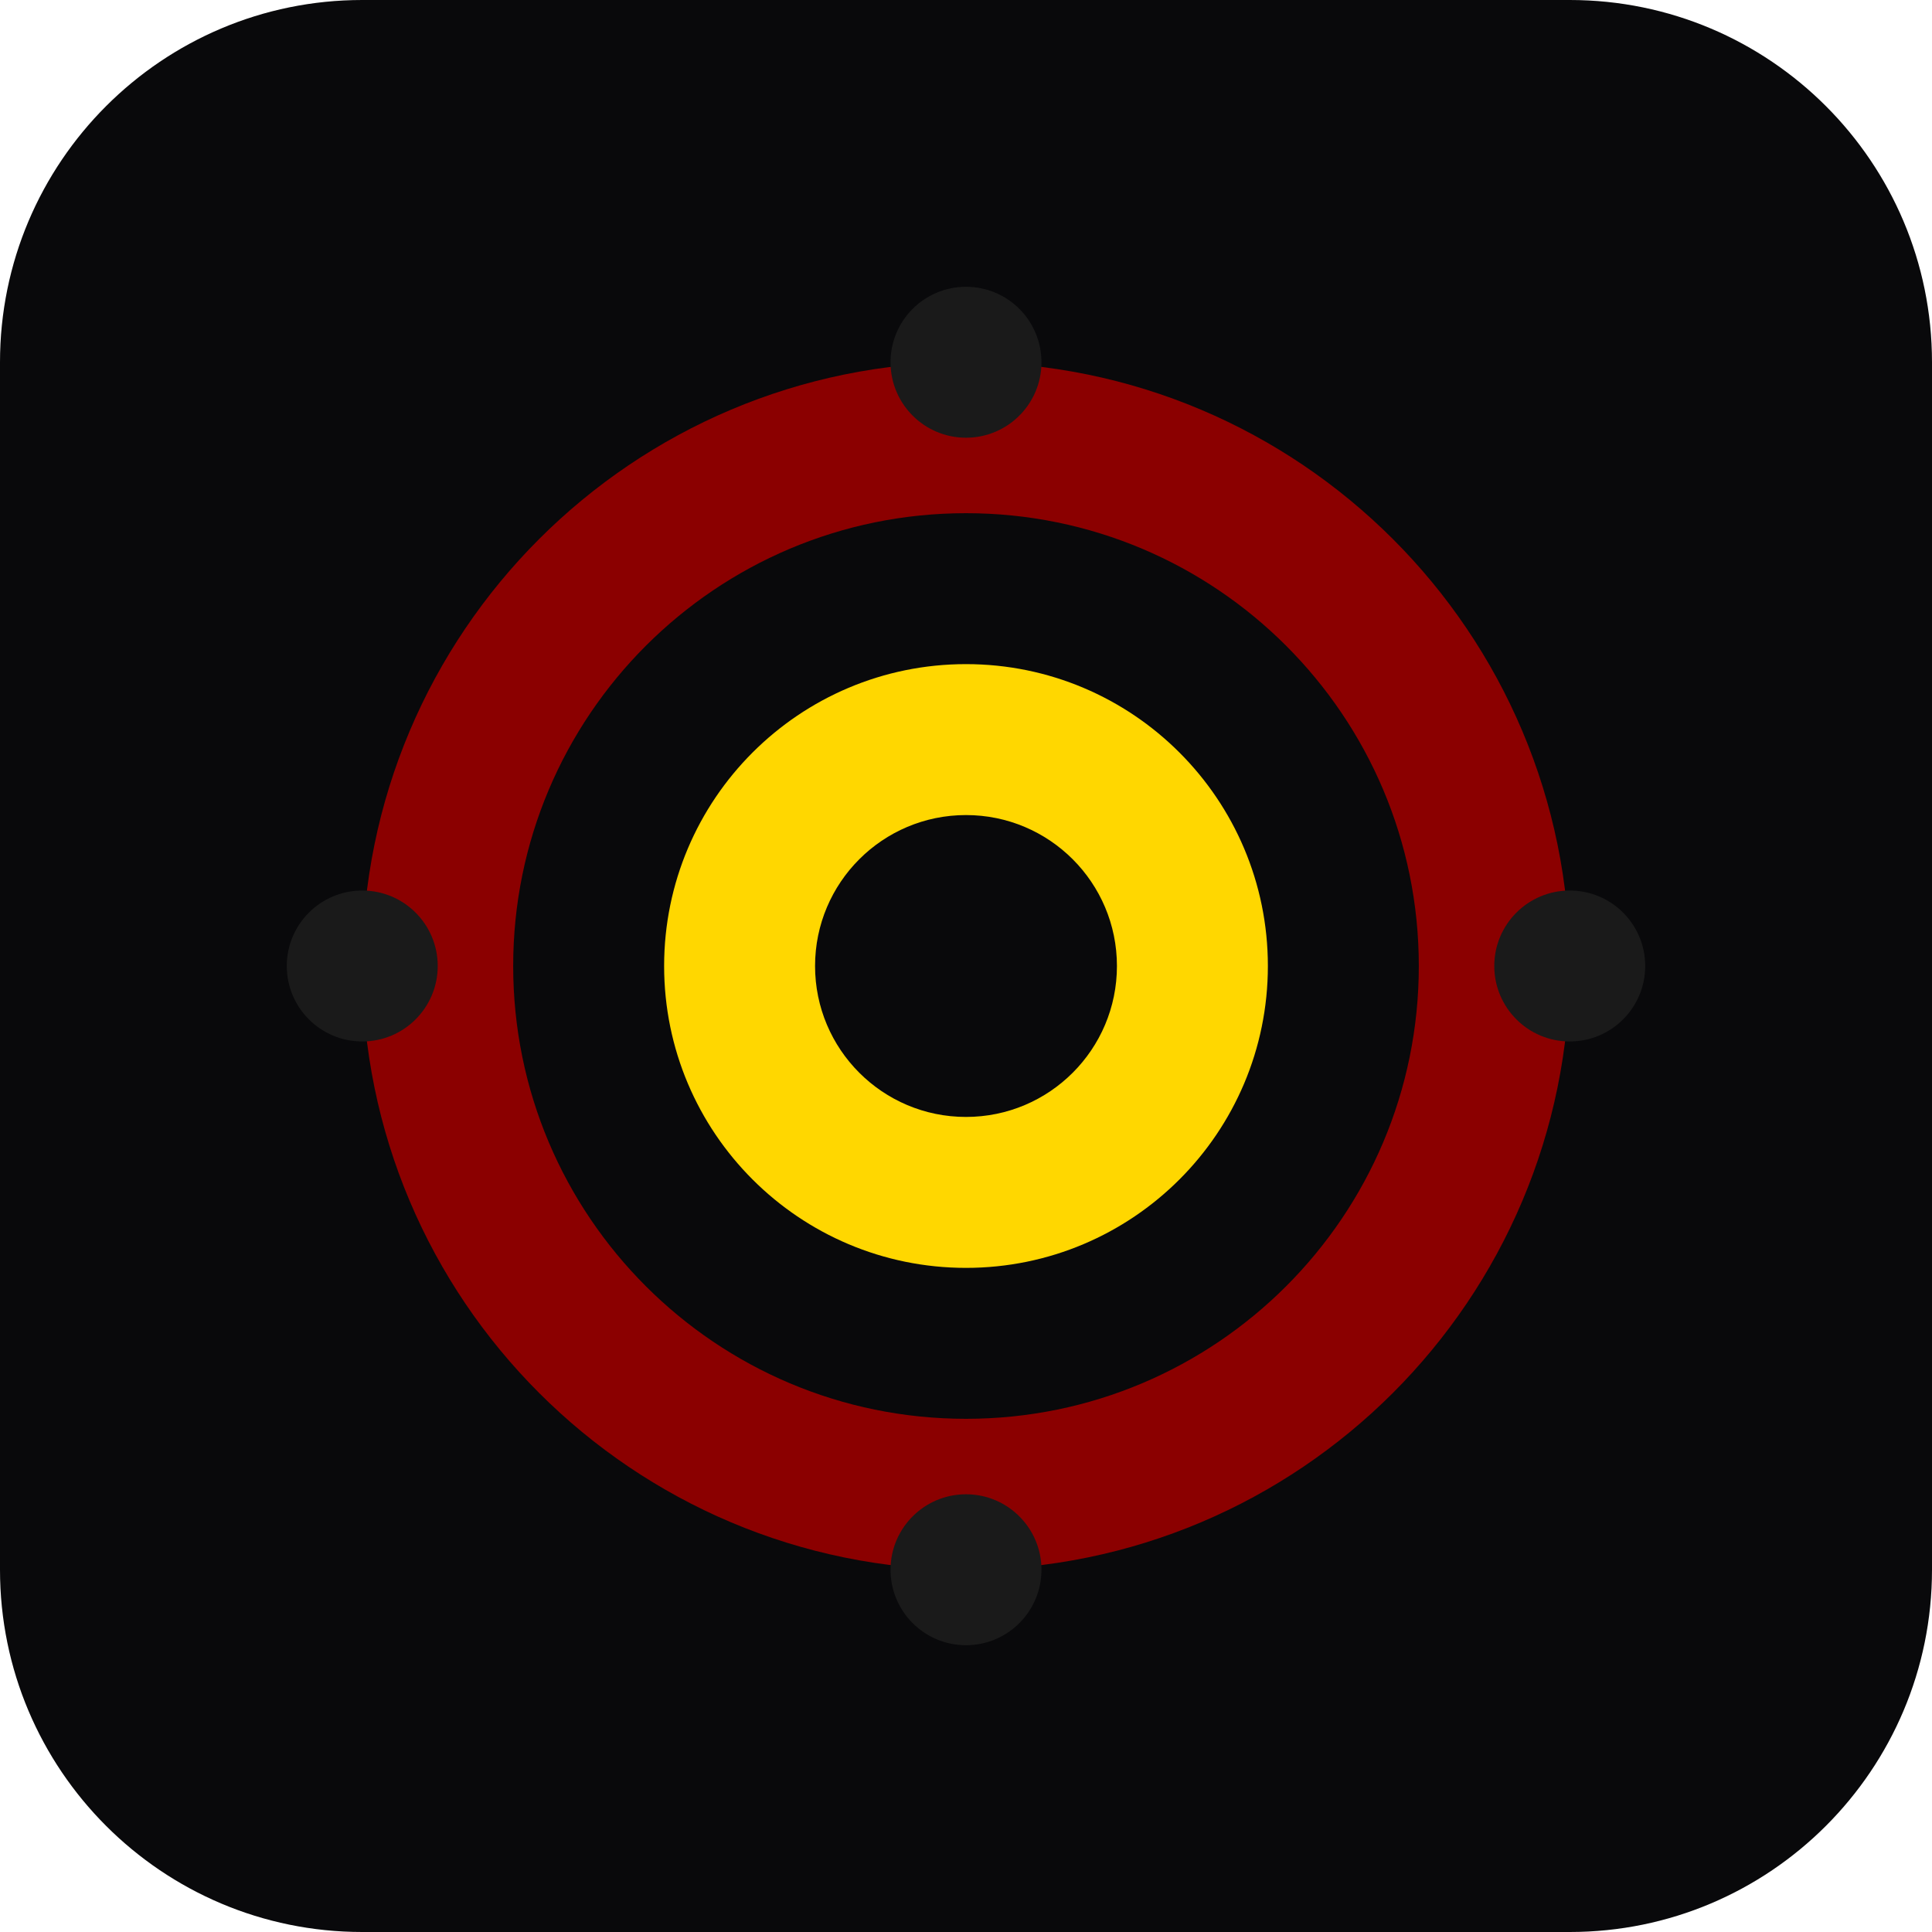
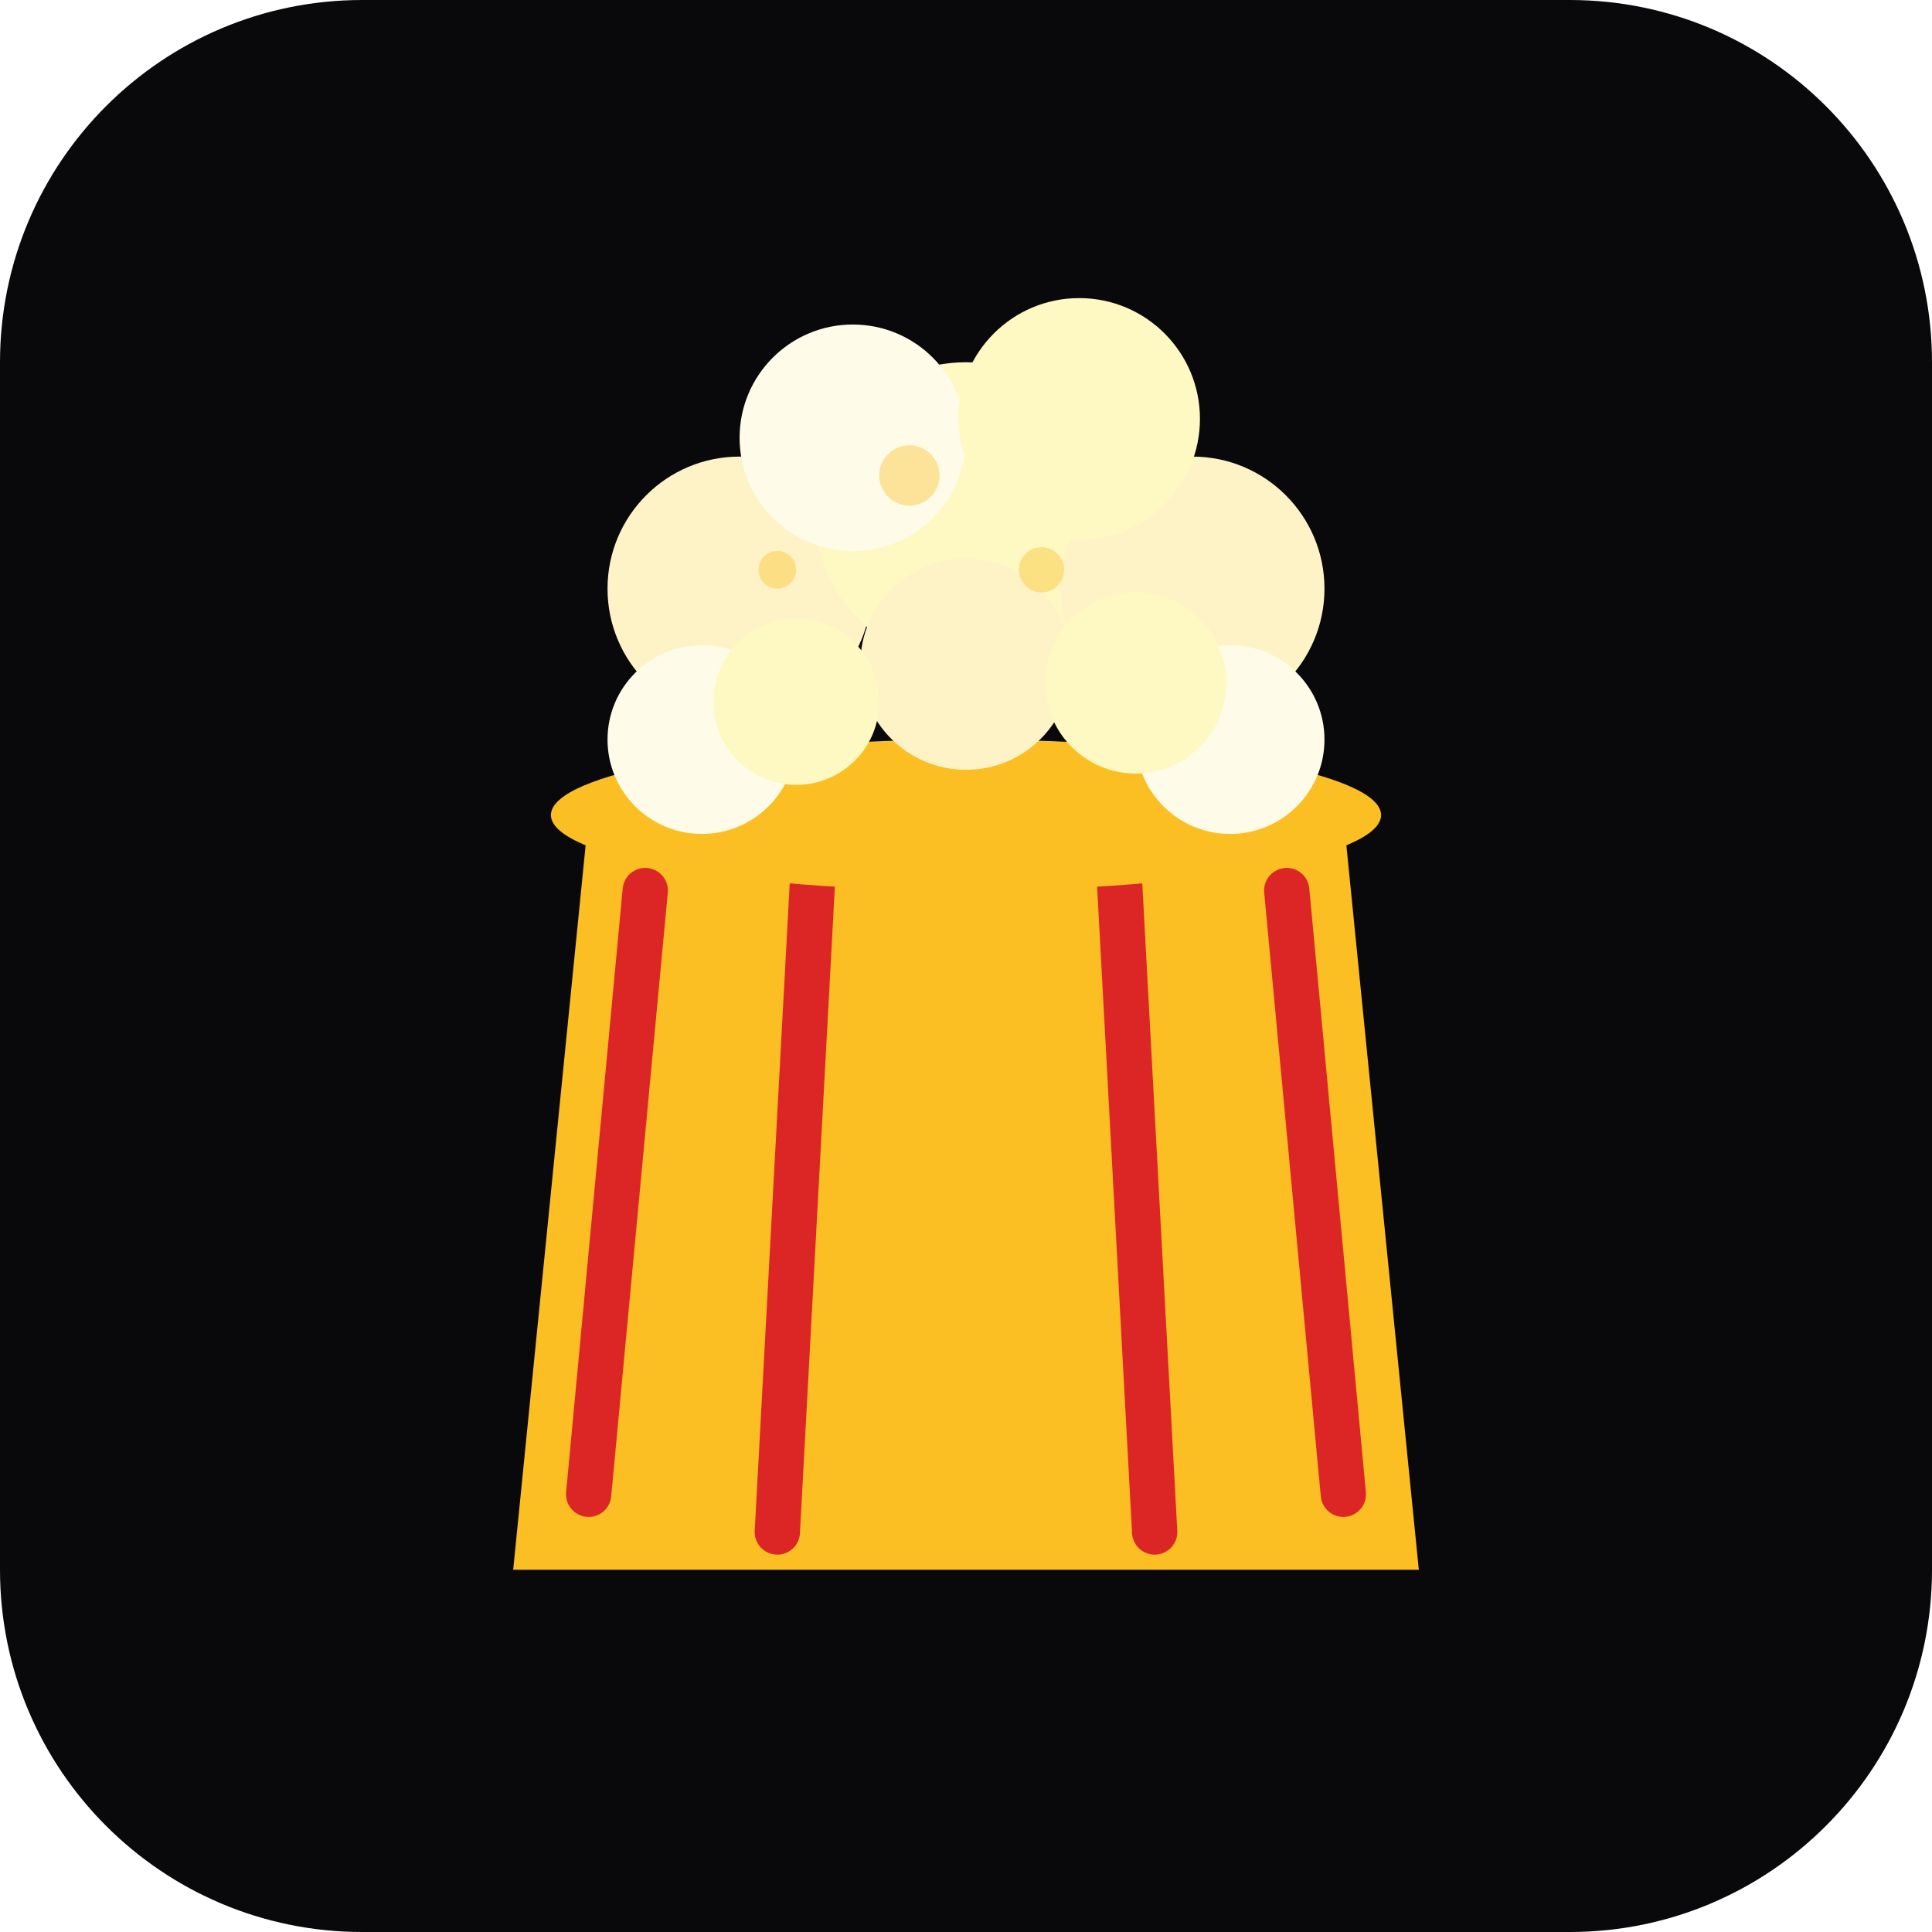
<svg xmlns="http://www.w3.org/2000/svg" width="512" height="512" viewBox="0 0 512 512">
  <rect width="512" height="512" rx="96" fill="#09090b" />
-   <circle cx="256" cy="256" r="160" fill="#8b0000" />
-   <circle cx="256" cy="256" r="120" fill="#09090b" />
-   <circle cx="256" cy="256" r="80" fill="#ffd700" />
-   <circle cx="256" cy="256" r="40" fill="#09090b" />
-   <circle cx="256" cy="96" r="20" fill="#1a1a1a" />
-   <circle cx="256" cy="416" r="20" fill="#1a1a1a" />
-   <circle cx="96" cy="256" r="20" fill="#1a1a1a" />
-   <circle cx="416" cy="256" r="20" fill="#1a1a1a" />
+   <g transform="translate(56, 56)">
+     <path d="M100 160 L80 360 L320 360 L300 160 Z" fill="url(#bucketGradient)" />
+     <path d="M115 180 L100 340" stroke="#dc2626" stroke-width="12" stroke-linecap="round" />
+     <path d="M160 165 L150 350" stroke="#dc2626" stroke-width="12" stroke-linecap="round" />
+     <path d="M240 165 L250 350" stroke="#dc2626" stroke-width="12" stroke-linecap="round" />
+     <path d="M285 180 L300 340" stroke="#dc2626" stroke-width="12" stroke-linecap="round" />
+     <ellipse cx="200" cy="160" rx="110" ry="20" fill="#fbbf24" />
+     <circle cx="140" cy="100" r="35" fill="#fef3c7" />
+     <circle cx="200" cy="80" r="40" fill="#fef9c3" />
+     <circle cx="260" cy="100" r="35" fill="#fef3c7" />
+     <circle cx="170" cy="60" r="30" fill="#fefce8" />
+     <circle cx="230" cy="55" r="32" fill="#fef9c3" />
+     <circle cx="200" cy="120" r="28" fill="#fef3c7" />
+     <circle cx="130" cy="140" r="25" fill="#fefce8" />
+     <circle cx="270" cy="140" r="25" fill="#fefce8" />
+     <circle cx="155" cy="130" r="22" fill="#fef9c3" />
+     <circle cx="245" cy="125" r="24" fill="#fef9c3" />
+     <circle cx="185" cy="70" r="8" fill="#fbbf24" opacity="0.4" />
+     <circle cx="220" cy="95" r="6" fill="#fbbf24" opacity="0.4" />
+     <circle cx="150" cy="95" r="5" fill="#fbbf24" opacity="0.4" />
+   </g>
+   <defs>
+     <linearGradient id="bucketGradient" x1="136" y1="216" x2="376" y2="416">
+       <stop offset="0%" stop-color="#fbbf24" />
+       <stop offset="100%" stop-color="#f59e0b" />
+     </linearGradient>
+   </defs>
</svg>
